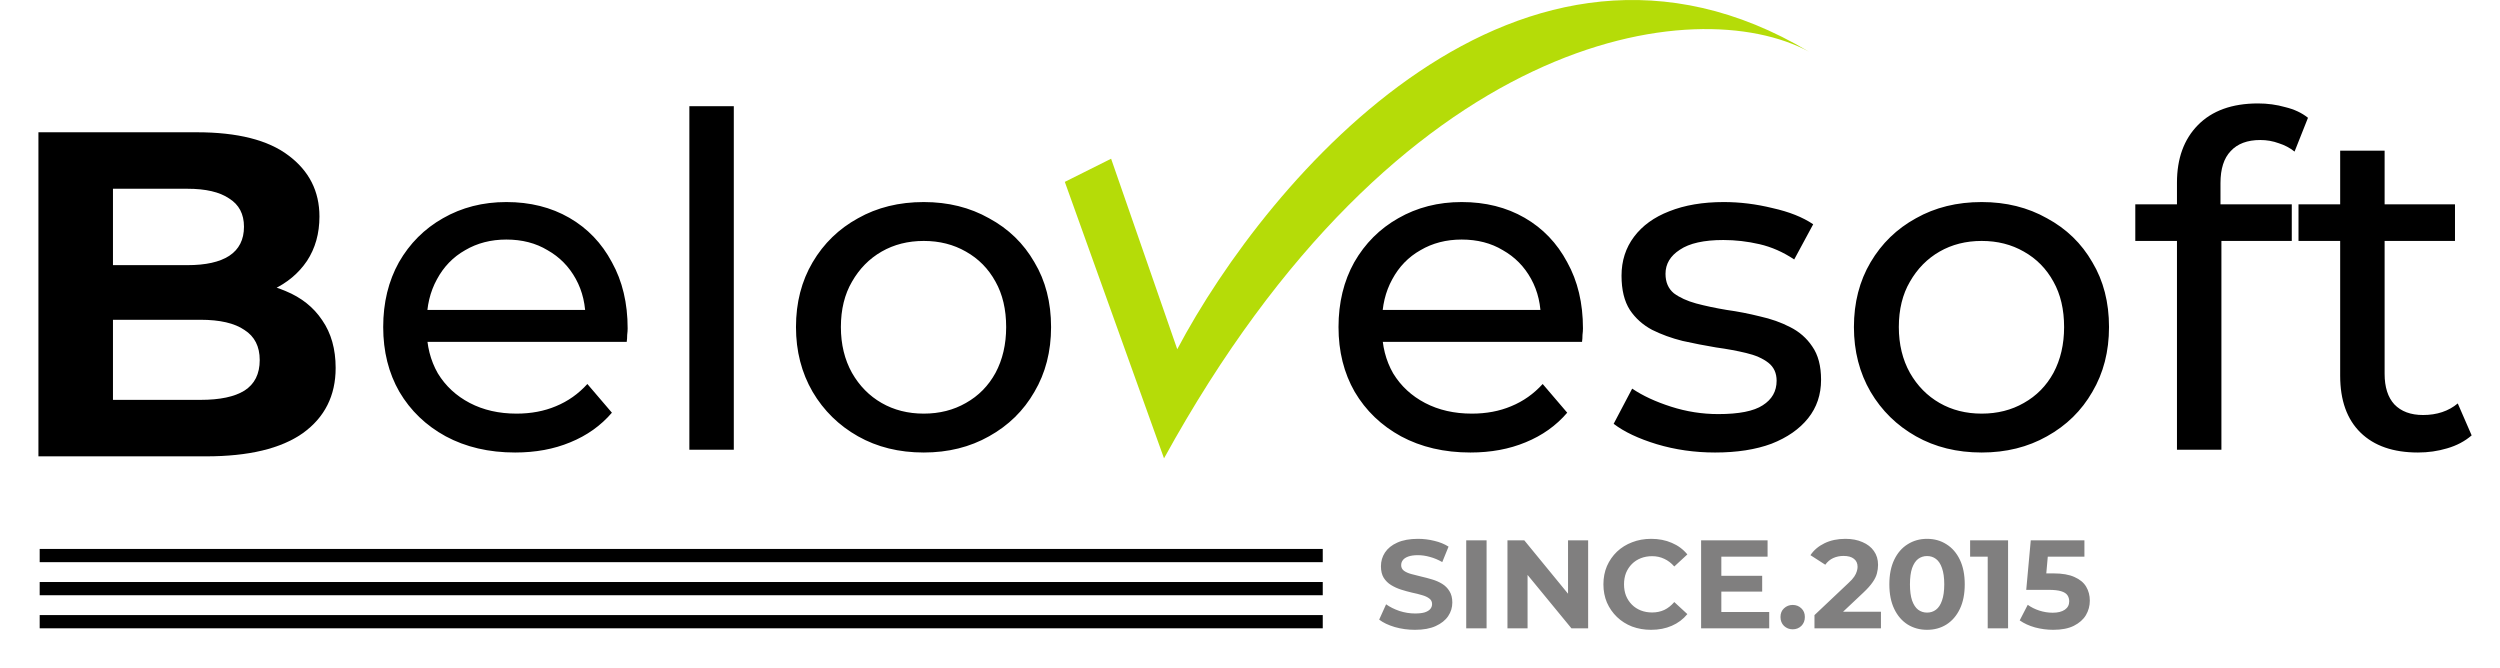
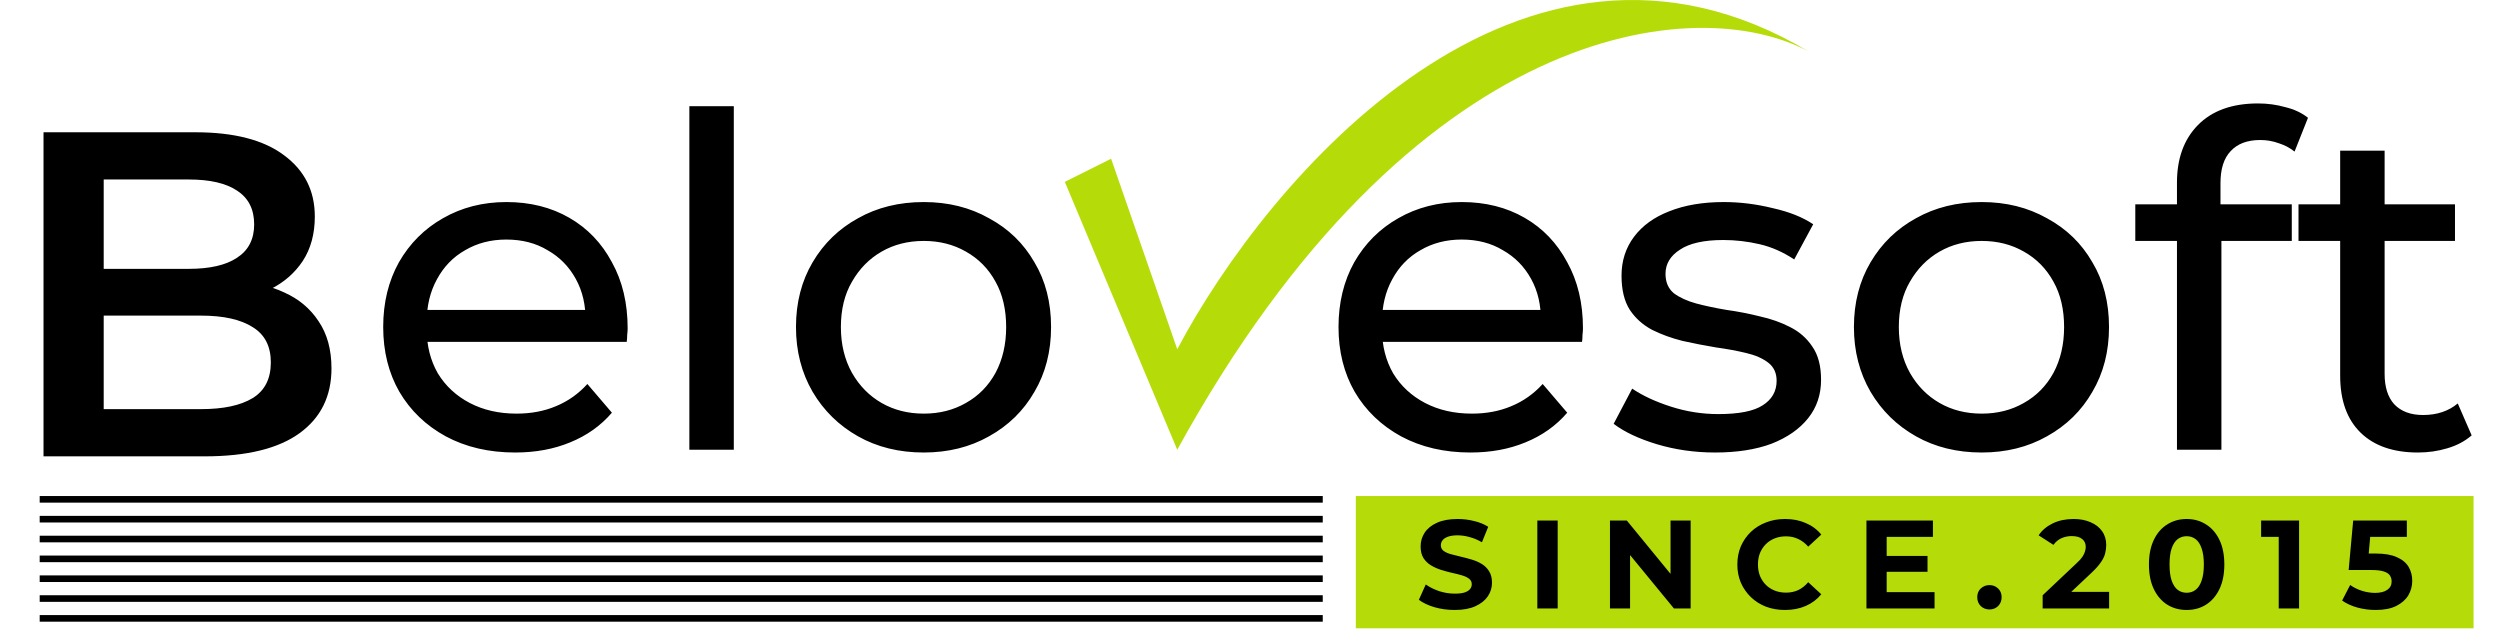
- <svg xmlns="http://www.w3.org/2000/svg" width="378" height="101" viewBox="0 0 378 101" fill="none">
+ <svg xmlns="http://www.w3.org/2000/svg" width="378" height="95" viewBox="0 0 378 95" fill="none">
  <path d="M77.89 68.42C73.923 68.42 70.423 67.603 67.39 65.97C64.403 64.337 62.07 62.097 60.39 59.25C58.757 56.403 57.94 53.137 57.94 49.45C57.94 45.763 58.733 42.497 60.32 39.65C61.953 36.803 64.17 34.587 66.97 33C69.817 31.367 73.013 30.55 76.56 30.55C80.153 30.55 83.327 31.343 86.08 32.93C88.833 34.517 90.98 36.757 92.52 39.65C94.107 42.497 94.9 45.833 94.9 49.66C94.9 49.94 94.877 50.267 94.83 50.64C94.83 51.013 94.807 51.363 94.76 51.69H63.19V46.86H91.26L88.53 48.54C88.577 46.16 88.087 44.037 87.06 42.17C86.033 40.303 84.61 38.857 82.79 37.83C81.017 36.757 78.94 36.22 76.56 36.22C74.227 36.22 72.15 36.757 70.33 37.83C68.51 38.857 67.087 40.327 66.06 42.24C65.033 44.107 64.52 46.253 64.52 48.68V49.8C64.52 52.273 65.08 54.49 66.2 56.45C67.367 58.363 68.977 59.857 71.03 60.93C73.083 62.003 75.44 62.54 78.1 62.54C80.293 62.54 82.277 62.167 84.05 61.42C85.87 60.673 87.457 59.553 88.81 58.06L92.52 62.4C90.84 64.36 88.74 65.853 86.22 66.88C83.747 67.907 80.97 68.42 77.89 68.42ZM104.231 68V16.06H110.951V68H104.231ZM139.672 68.42C135.939 68.42 132.625 67.603 129.732 65.97C126.839 64.337 124.552 62.097 122.872 59.25C121.192 56.357 120.352 53.09 120.352 49.45C120.352 45.763 121.192 42.497 122.872 39.65C124.552 36.803 126.839 34.587 129.732 33C132.625 31.367 135.939 30.55 139.672 30.55C143.359 30.55 146.649 31.367 149.542 33C152.482 34.587 154.769 36.803 156.402 39.65C158.082 42.45 158.922 45.717 158.922 49.45C158.922 53.137 158.082 56.403 156.402 59.25C154.769 62.097 152.482 64.337 149.542 65.97C146.649 67.603 143.359 68.42 139.672 68.42ZM139.672 62.54C142.052 62.54 144.175 62.003 146.042 60.93C147.955 59.857 149.449 58.34 150.522 56.38C151.595 54.373 152.132 52.063 152.132 49.45C152.132 46.79 151.595 44.503 150.522 42.59C149.449 40.63 147.955 39.113 146.042 38.04C144.175 36.967 142.052 36.43 139.672 36.43C137.292 36.43 135.169 36.967 133.302 38.04C131.435 39.113 129.942 40.63 128.822 42.59C127.702 44.503 127.142 46.79 127.142 49.45C127.142 52.063 127.702 54.373 128.822 56.38C129.942 58.34 131.435 59.857 133.302 60.93C135.169 62.003 137.292 62.54 139.672 62.54ZM222.333 68.42C218.367 68.42 214.867 67.603 211.833 65.97C208.847 64.337 206.513 62.097 204.833 59.25C203.2 56.403 202.383 53.137 202.383 49.45C202.383 45.763 203.177 42.497 204.763 39.65C206.397 36.803 208.613 34.587 211.413 33C214.26 31.367 217.457 30.55 221.003 30.55C224.597 30.55 227.77 31.343 230.523 32.93C233.277 34.517 235.423 36.757 236.963 39.65C238.55 42.497 239.343 45.833 239.343 49.66C239.343 49.94 239.32 50.267 239.273 50.64C239.273 51.013 239.25 51.363 239.203 51.69H207.633V46.86H235.703L232.973 48.54C233.02 46.16 232.53 44.037 231.503 42.17C230.477 40.303 229.053 38.857 227.233 37.83C225.46 36.757 223.383 36.22 221.003 36.22C218.67 36.22 216.593 36.757 214.773 37.83C212.953 38.857 211.53 40.327 210.503 42.24C209.477 44.107 208.963 46.253 208.963 48.68V49.8C208.963 52.273 209.523 54.49 210.643 56.45C211.81 58.363 213.42 59.857 215.473 60.93C217.527 62.003 219.883 62.54 222.543 62.54C224.737 62.54 226.72 62.167 228.493 61.42C230.313 60.673 231.9 59.553 233.253 58.06L236.963 62.4C235.283 64.36 233.183 65.853 230.663 66.88C228.19 67.907 225.413 68.42 222.333 68.42ZM259.315 68.42C256.235 68.42 253.295 68 250.495 67.16C247.741 66.32 245.571 65.293 243.985 64.08L246.785 58.76C248.371 59.833 250.331 60.743 252.665 61.49C254.998 62.237 257.378 62.61 259.805 62.61C262.931 62.61 265.171 62.167 266.525 61.28C267.925 60.393 268.625 59.157 268.625 57.57C268.625 56.403 268.205 55.493 267.365 54.84C266.525 54.187 265.405 53.697 264.005 53.37C262.651 53.043 261.135 52.763 259.455 52.53C257.775 52.25 256.095 51.923 254.415 51.55C252.735 51.13 251.195 50.57 249.795 49.87C248.395 49.123 247.275 48.12 246.435 46.86C245.595 45.553 245.175 43.827 245.175 41.68C245.175 39.44 245.805 37.48 247.065 35.8C248.325 34.12 250.098 32.837 252.385 31.95C254.718 31.017 257.471 30.55 260.645 30.55C263.071 30.55 265.521 30.853 267.995 31.46C270.515 32.02 272.568 32.837 274.155 33.91L271.285 39.23C269.605 38.11 267.855 37.34 266.035 36.92C264.215 36.5 262.395 36.29 260.575 36.29C257.635 36.29 255.441 36.78 253.995 37.76C252.548 38.693 251.825 39.907 251.825 41.4C251.825 42.66 252.245 43.64 253.085 44.34C253.971 44.993 255.091 45.507 256.445 45.88C257.845 46.253 259.385 46.58 261.065 46.86C262.745 47.093 264.425 47.42 266.105 47.84C267.785 48.213 269.301 48.75 270.655 49.45C272.055 50.15 273.175 51.13 274.015 52.39C274.901 53.65 275.345 55.33 275.345 57.43C275.345 59.67 274.691 61.607 273.385 63.24C272.078 64.873 270.235 66.157 267.855 67.09C265.475 67.977 262.628 68.42 259.315 68.42ZM299.633 68.42C295.9 68.42 292.586 67.603 289.693 65.97C286.8 64.337 284.513 62.097 282.833 59.25C281.153 56.357 280.313 53.09 280.313 49.45C280.313 45.763 281.153 42.497 282.833 39.65C284.513 36.803 286.8 34.587 289.693 33C292.586 31.367 295.9 30.55 299.633 30.55C303.32 30.55 306.61 31.367 309.503 33C312.443 34.587 314.73 36.803 316.363 39.65C318.043 42.45 318.883 45.717 318.883 49.45C318.883 53.137 318.043 56.403 316.363 59.25C314.73 62.097 312.443 64.337 309.503 65.97C306.61 67.603 303.32 68.42 299.633 68.42ZM299.633 62.54C302.013 62.54 304.136 62.003 306.003 60.93C307.916 59.857 309.41 58.34 310.483 56.38C311.556 54.373 312.093 52.063 312.093 49.45C312.093 46.79 311.556 44.503 310.483 42.59C309.41 40.63 307.916 39.113 306.003 38.04C304.136 36.967 302.013 36.43 299.633 36.43C297.253 36.43 295.13 36.967 293.263 38.04C291.396 39.113 289.903 40.63 288.783 42.59C287.663 44.503 287.103 46.79 287.103 49.45C287.103 52.063 287.663 54.373 288.783 56.38C289.903 58.34 291.396 59.857 293.263 60.93C295.13 62.003 297.253 62.54 299.633 62.54ZM329.157 68V27.61C329.157 23.97 330.207 21.077 332.307 18.93C334.453 16.737 337.487 15.64 341.407 15.64C342.853 15.64 344.23 15.827 345.537 16.2C346.89 16.527 348.033 17.063 348.967 17.81L346.937 22.92C346.237 22.36 345.443 21.94 344.557 21.66C343.67 21.333 342.737 21.17 341.757 21.17C339.797 21.17 338.303 21.73 337.277 22.85C336.25 23.923 335.737 25.533 335.737 27.68V32.65L335.877 35.73V68H329.157ZM322.857 36.43V30.9H346.517V36.43H322.857ZM365.594 68.42C361.861 68.42 358.968 67.417 356.914 65.41C354.861 63.403 353.834 60.533 353.834 56.8V22.78H360.554V56.52C360.554 58.527 361.044 60.067 362.024 61.14C363.051 62.213 364.498 62.75 366.364 62.75C368.464 62.75 370.214 62.167 371.614 61L373.714 65.83C372.688 66.717 371.451 67.37 370.004 67.79C368.604 68.21 367.134 68.42 365.594 68.42ZM347.534 36.43V30.9H371.194V36.43H347.534Z" fill="black" />
-   <path d="M213.947 95.228C212.883 95.228 211.863 95.089 210.888 94.81C209.913 94.519 209.127 94.145 208.532 93.689L209.577 91.371C210.147 91.776 210.818 92.112 211.591 92.378C212.376 92.631 213.168 92.758 213.966 92.758C214.574 92.758 215.062 92.701 215.429 92.587C215.809 92.46 216.088 92.289 216.265 92.074C216.442 91.859 216.531 91.612 216.531 91.333C216.531 90.978 216.392 90.7 216.113 90.497C215.834 90.282 215.467 90.111 215.011 89.984C214.555 89.845 214.048 89.718 213.491 89.604C212.946 89.477 212.395 89.325 211.838 89.148C211.293 88.971 210.793 88.743 210.337 88.464C209.881 88.185 209.507 87.818 209.216 87.362C208.937 86.906 208.798 86.323 208.798 85.614C208.798 84.854 209.001 84.164 209.406 83.543C209.824 82.91 210.445 82.409 211.268 82.042C212.104 81.662 213.149 81.472 214.403 81.472C215.239 81.472 216.062 81.573 216.873 81.776C217.684 81.966 218.399 82.257 219.02 82.65L218.07 84.987C217.449 84.632 216.829 84.373 216.208 84.208C215.587 84.031 214.979 83.942 214.384 83.942C213.789 83.942 213.301 84.012 212.921 84.151C212.541 84.29 212.269 84.474 212.104 84.702C211.939 84.917 211.857 85.171 211.857 85.462C211.857 85.804 211.996 86.083 212.275 86.298C212.554 86.501 212.921 86.665 213.377 86.792C213.833 86.919 214.333 87.045 214.878 87.172C215.435 87.299 215.986 87.444 216.531 87.609C217.088 87.774 217.595 87.995 218.051 88.274C218.507 88.553 218.874 88.92 219.153 89.376C219.444 89.832 219.59 90.408 219.59 91.105C219.59 91.852 219.381 92.536 218.963 93.157C218.545 93.778 217.918 94.278 217.082 94.658C216.259 95.038 215.214 95.228 213.947 95.228ZM221.693 95V81.7H224.771V95H221.693ZM227.928 95V81.7H230.474L238.321 91.276H237.086V81.7H240.126V95H237.599L229.733 85.424H230.968V95H227.928ZM249.637 95.228C248.611 95.228 247.655 95.063 246.768 94.734C245.894 94.392 245.134 93.911 244.488 93.29C243.842 92.669 243.336 91.941 242.968 91.105C242.614 90.269 242.436 89.351 242.436 88.35C242.436 87.349 242.614 86.431 242.968 85.595C243.336 84.759 243.842 84.031 244.488 83.41C245.147 82.789 245.913 82.314 246.787 81.985C247.661 81.643 248.618 81.472 249.656 81.472C250.809 81.472 251.848 81.675 252.772 82.08C253.71 82.473 254.495 83.055 255.128 83.828L253.152 85.652C252.696 85.133 252.19 84.746 251.632 84.493C251.075 84.227 250.467 84.094 249.808 84.094C249.188 84.094 248.618 84.195 248.098 84.398C247.579 84.601 247.129 84.892 246.749 85.272C246.369 85.652 246.072 86.102 245.856 86.621C245.654 87.14 245.552 87.717 245.552 88.35C245.552 88.983 245.654 89.56 245.856 90.079C246.072 90.598 246.369 91.048 246.749 91.428C247.129 91.808 247.579 92.099 248.098 92.302C248.618 92.505 249.188 92.606 249.808 92.606C250.467 92.606 251.075 92.479 251.632 92.226C252.19 91.96 252.696 91.561 253.152 91.029L255.128 92.853C254.495 93.626 253.71 94.215 252.772 94.62C251.848 95.025 250.803 95.228 249.637 95.228ZM260.038 87.058H266.441V89.452H260.038V87.058ZM260.266 92.53H267.505V95H257.207V81.7H267.258V84.17H260.266V92.53ZM271.052 95.152C270.545 95.152 270.108 94.981 269.741 94.639C269.386 94.284 269.209 93.835 269.209 93.29C269.209 92.745 269.386 92.308 269.741 91.979C270.108 91.637 270.545 91.466 271.052 91.466C271.571 91.466 272.008 91.637 272.363 91.979C272.717 92.308 272.895 92.745 272.895 93.29C272.895 93.835 272.717 94.284 272.363 94.639C272.008 94.981 271.571 95.152 271.052 95.152ZM274.348 95V93.005L279.478 88.16C279.883 87.793 280.181 87.463 280.371 87.172C280.561 86.881 280.687 86.615 280.751 86.374C280.827 86.133 280.865 85.912 280.865 85.709C280.865 85.177 280.681 84.772 280.314 84.493C279.959 84.202 279.433 84.056 278.737 84.056C278.179 84.056 277.66 84.164 277.179 84.379C276.71 84.594 276.311 84.93 275.982 85.386L273.74 83.942C274.246 83.182 274.956 82.58 275.868 82.137C276.78 81.694 277.831 81.472 279.022 81.472C280.01 81.472 280.871 81.637 281.606 81.966C282.353 82.283 282.929 82.732 283.335 83.315C283.753 83.898 283.962 84.594 283.962 85.405C283.962 85.836 283.905 86.266 283.791 86.697C283.689 87.115 283.474 87.558 283.145 88.027C282.828 88.496 282.359 89.021 281.739 89.604L277.483 93.613L276.894 92.492H284.399V95H274.348ZM291.369 95.228C290.279 95.228 289.304 94.962 288.443 94.43C287.581 93.885 286.904 93.1 286.41 92.074C285.916 91.048 285.669 89.807 285.669 88.35C285.669 86.893 285.916 85.652 286.41 84.626C286.904 83.6 287.581 82.821 288.443 82.289C289.304 81.744 290.279 81.472 291.369 81.472C292.471 81.472 293.446 81.744 294.295 82.289C295.156 82.821 295.834 83.6 296.328 84.626C296.822 85.652 297.069 86.893 297.069 88.35C297.069 89.807 296.822 91.048 296.328 92.074C295.834 93.1 295.156 93.885 294.295 94.43C293.446 94.962 292.471 95.228 291.369 95.228ZM291.369 92.625C291.888 92.625 292.338 92.479 292.718 92.188C293.11 91.897 293.414 91.434 293.63 90.801C293.858 90.168 293.972 89.351 293.972 88.35C293.972 87.349 293.858 86.532 293.63 85.899C293.414 85.266 293.11 84.803 292.718 84.512C292.338 84.221 291.888 84.075 291.369 84.075C290.862 84.075 290.412 84.221 290.02 84.512C289.64 84.803 289.336 85.266 289.108 85.899C288.892 86.532 288.785 87.349 288.785 88.35C288.785 89.351 288.892 90.168 289.108 90.801C289.336 91.434 289.64 91.897 290.02 92.188C290.412 92.479 290.862 92.625 291.369 92.625ZM300.542 95V82.84L301.872 84.17H297.882V81.7H303.62V95H300.542ZM310.452 95.228C309.528 95.228 308.609 95.108 307.697 94.867C306.798 94.614 306.025 94.259 305.379 93.803L306.595 91.447C307.102 91.814 307.685 92.106 308.343 92.321C309.015 92.536 309.692 92.644 310.376 92.644C311.149 92.644 311.757 92.492 312.2 92.188C312.644 91.884 312.865 91.46 312.865 90.915C312.865 90.573 312.777 90.269 312.599 90.003C312.422 89.737 312.105 89.534 311.649 89.395C311.206 89.256 310.579 89.186 309.768 89.186H306.367L307.051 81.7H315.164V84.17H308.153L309.749 82.764L309.274 88.103L307.678 86.697H310.49C311.808 86.697 312.865 86.881 313.663 87.248C314.474 87.603 315.063 88.09 315.43 88.711C315.798 89.332 315.981 90.035 315.981 90.82C315.981 91.605 315.785 92.334 315.392 93.005C315 93.664 314.392 94.202 313.568 94.62C312.758 95.025 311.719 95.228 310.452 95.228Z" fill="#807F7F" />
-   <path d="M5.81 69V20H29.75C35.91 20 40.53 21.167 43.61 23.5C46.737 25.833 48.3 28.913 48.3 32.74C48.3 35.307 47.67 37.547 46.41 39.46C45.15 41.327 43.423 42.773 41.23 43.8C39.037 44.827 36.517 45.34 33.67 45.34L35 42.47C38.08 42.47 40.81 42.983 43.19 44.01C45.57 44.99 47.413 46.46 48.72 48.42C50.073 50.38 50.75 52.783 50.75 55.63C50.75 59.83 49.093 63.12 45.78 65.5C42.467 67.833 37.59 69 31.15 69H5.81ZM17.08 60.46H30.31C33.25 60.46 35.467 59.993 36.96 59.06C38.5 58.08 39.27 56.54 39.27 54.44C39.27 52.387 38.5 50.87 36.96 49.89C35.467 48.863 33.25 48.35 30.31 48.35H16.24V40.09H28.35C31.103 40.09 33.203 39.623 34.65 38.69C36.143 37.71 36.89 36.24 36.89 34.28C36.89 32.367 36.143 30.943 34.65 30.01C33.203 29.03 31.103 28.54 28.35 28.54H17.08V60.46Z" fill="black" />
-   <rect x="6" y="83" width="194" height="2" fill="black" />
-   <rect x="6" y="88" width="194" height="2" fill="black" />
-   <rect x="6" y="93" width="194" height="2" fill="black" />
-   <path d="M168 24L178 52.803C191.667 26.97 229.9 -18.197 273.5 7.803C256.5 -1.364 211.6 4.503 176 69.303L161 27.5L168 24Z" fill="#B5DC08" />
+   <rect x="205" y="75" width="169" height="20" fill="#B5DC08" />
+   <path d="M219.947 92.228C218.883 92.228 217.863 92.089 216.888 91.81C215.913 91.519 215.127 91.145 214.532 90.689L215.577 88.371C216.147 88.776 216.818 89.112 217.591 89.378C218.376 89.631 219.168 89.758 219.966 89.758C220.574 89.758 221.062 89.701 221.429 89.587C221.809 89.46 222.088 89.289 222.265 89.074C222.442 88.859 222.531 88.612 222.531 88.333C222.531 87.978 222.392 87.7 222.113 87.497C221.834 87.282 221.467 87.111 221.011 86.984C220.555 86.845 220.048 86.718 219.491 86.604C218.946 86.477 218.395 86.325 217.838 86.148C217.293 85.971 216.793 85.743 216.337 85.464C215.881 85.185 215.507 84.818 215.216 84.362C214.937 83.906 214.798 83.323 214.798 82.614C214.798 81.854 215.001 81.164 215.406 80.543C215.824 79.91 216.445 79.409 217.268 79.042C218.104 78.662 219.149 78.472 220.403 78.472C221.239 78.472 222.062 78.573 222.873 78.776C223.684 78.966 224.399 79.257 225.02 79.65L224.07 81.987C223.449 81.632 222.829 81.373 222.208 81.208C221.587 81.031 220.979 80.942 220.384 80.942C219.789 80.942 219.301 81.012 218.921 81.151C218.541 81.29 218.269 81.474 218.104 81.702C217.939 81.917 217.857 82.171 217.857 82.462C217.857 82.804 217.996 83.083 218.275 83.298C218.554 83.501 218.921 83.665 219.377 83.792C219.833 83.919 220.333 84.045 220.878 84.172C221.435 84.299 221.986 84.444 222.531 84.609C223.088 84.774 223.595 84.995 224.051 85.274C224.507 85.553 224.874 85.92 225.153 86.376C225.444 86.832 225.59 87.408 225.59 88.105C225.59 88.852 225.381 89.536 224.963 90.157C224.545 90.778 223.918 91.278 223.082 91.658C222.259 92.038 221.214 92.228 219.947 92.228ZM232.443 92V78.7H235.521V92H232.443ZM243.428 92V78.7H245.974L253.821 88.276H252.586V78.7H255.626V92H253.099L245.233 82.424H246.468V92H243.428ZM269.887 92.228C268.861 92.228 267.905 92.063 267.018 91.734C266.144 91.392 265.384 90.911 264.738 90.29C264.092 89.669 263.586 88.941 263.218 88.105C262.864 87.269 262.686 86.351 262.686 85.35C262.686 84.349 262.864 83.431 263.218 82.595C263.586 81.759 264.092 81.031 264.738 80.41C265.397 79.789 266.163 79.314 267.037 78.985C267.911 78.643 268.868 78.472 269.906 78.472C271.059 78.472 272.098 78.675 273.022 79.08C273.96 79.473 274.745 80.055 275.378 80.828L273.402 82.652C272.946 82.133 272.44 81.746 271.882 81.493C271.325 81.227 270.717 81.094 270.058 81.094C269.438 81.094 268.868 81.195 268.348 81.398C267.829 81.601 267.379 81.892 266.999 82.272C266.619 82.652 266.322 83.102 266.106 83.621C265.904 84.14 265.802 84.717 265.802 85.35C265.802 85.983 265.904 86.56 266.106 87.079C266.322 87.598 266.619 88.048 266.999 88.428C267.379 88.808 267.829 89.099 268.348 89.302C268.868 89.505 269.438 89.606 270.058 89.606C270.717 89.606 271.325 89.479 271.882 89.226C272.44 88.96 272.946 88.561 273.402 88.029L275.378 89.853C274.745 90.626 273.96 91.215 273.022 91.62C272.098 92.025 271.053 92.228 269.887 92.228ZM285.038 84.058H291.441V86.452H285.038V84.058ZM285.266 89.53H292.505V92H282.207V78.7H292.258V81.17H285.266V89.53ZM300.802 92.152C300.295 92.152 299.858 91.981 299.491 91.639C299.136 91.284 298.959 90.835 298.959 90.29C298.959 89.745 299.136 89.308 299.491 88.979C299.858 88.637 300.295 88.466 300.802 88.466C301.321 88.466 301.758 88.637 302.113 88.979C302.467 89.308 302.645 89.745 302.645 90.29C302.645 90.835 302.467 91.284 302.113 91.639C301.758 91.981 301.321 92.152 300.802 92.152ZM308.848 92V90.005L313.978 85.16C314.383 84.793 314.681 84.463 314.871 84.172C315.061 83.881 315.187 83.615 315.251 83.374C315.327 83.133 315.365 82.912 315.365 82.709C315.365 82.177 315.181 81.772 314.814 81.493C314.459 81.202 313.933 81.056 313.237 81.056C312.679 81.056 312.16 81.164 311.679 81.379C311.21 81.594 310.811 81.93 310.482 82.386L308.24 80.942C308.746 80.182 309.456 79.58 310.368 79.137C311.28 78.694 312.331 78.472 313.522 78.472C314.51 78.472 315.371 78.637 316.106 78.966C316.853 79.283 317.429 79.732 317.835 80.315C318.253 80.898 318.462 81.594 318.462 82.405C318.462 82.836 318.405 83.266 318.291 83.697C318.189 84.115 317.974 84.558 317.645 85.027C317.328 85.496 316.859 86.021 316.239 86.604L311.983 90.613L311.394 89.492H318.899V92H308.848ZM330.619 92.228C329.529 92.228 328.554 91.962 327.693 91.43C326.831 90.885 326.154 90.1 325.66 89.074C325.166 88.048 324.919 86.807 324.919 85.35C324.919 83.893 325.166 82.652 325.66 81.626C326.154 80.6 326.831 79.821 327.693 79.289C328.554 78.744 329.529 78.472 330.619 78.472C331.721 78.472 332.696 78.744 333.545 79.289C334.406 79.821 335.084 80.6 335.578 81.626C336.072 82.652 336.319 83.893 336.319 85.35C336.319 86.807 336.072 88.048 335.578 89.074C335.084 90.1 334.406 90.885 333.545 91.43C332.696 91.962 331.721 92.228 330.619 92.228ZM330.619 89.625C331.138 89.625 331.588 89.479 331.968 89.188C332.36 88.897 332.664 88.434 332.88 87.801C333.108 87.168 333.222 86.351 333.222 85.35C333.222 84.349 333.108 83.532 332.88 82.899C332.664 82.266 332.36 81.803 331.968 81.512C331.588 81.221 331.138 81.075 330.619 81.075C330.112 81.075 329.662 81.221 329.27 81.512C328.89 81.803 328.586 82.266 328.358 82.899C328.142 83.532 328.035 84.349 328.035 85.35C328.035 86.351 328.142 87.168 328.358 87.801C328.586 88.434 328.89 88.897 329.27 89.188C329.662 89.479 330.112 89.625 330.619 89.625ZM344.542 92V79.84L345.872 81.17H341.882V78.7H347.62V92H344.542ZM359.202 92.228C358.278 92.228 357.359 92.108 356.447 91.867C355.548 91.614 354.775 91.259 354.129 90.803L355.345 88.447C355.852 88.814 356.435 89.106 357.093 89.321C357.765 89.536 358.442 89.644 359.126 89.644C359.899 89.644 360.507 89.492 360.95 89.188C361.394 88.884 361.615 88.46 361.615 87.915C361.615 87.573 361.527 87.269 361.349 87.003C361.172 86.737 360.855 86.534 360.399 86.395C359.956 86.256 359.329 86.186 358.518 86.186H355.117L355.801 78.7H363.914V81.17H356.903L358.499 79.764L358.024 85.103L356.428 83.697H359.24C360.558 83.697 361.615 83.881 362.413 84.248C363.224 84.603 363.813 85.09 364.18 85.711C364.548 86.332 364.731 87.035 364.731 87.82C364.731 88.605 364.535 89.334 364.142 90.005C363.75 90.664 363.142 91.202 362.318 91.62C361.508 92.025 360.469 92.228 359.202 92.228Z" fill="black" />
+   <path d="M6.58 69V20H29.54C35.42 20 39.9 21.167 42.98 23.5C46.06 25.787 47.6 28.867 47.6 32.74C47.6 35.353 46.993 37.593 45.78 39.46C44.567 41.28 42.933 42.703 40.88 43.73C38.873 44.71 36.68 45.2 34.3 45.2L35.56 42.68C38.313 42.68 40.787 43.193 42.98 44.22C45.173 45.2 46.9 46.647 48.16 48.56C49.467 50.473 50.12 52.853 50.12 55.7C50.12 59.9 48.51 63.167 45.29 65.5C42.07 67.833 37.287 69 30.94 69H6.58ZM15.68 61.86H30.38C33.787 61.86 36.4 61.3 38.22 60.18C40.04 59.06 40.95 57.263 40.95 54.79C40.95 52.363 40.04 50.59 38.22 49.47C36.4 48.303 33.787 47.72 30.38 47.72H14.98V40.65H28.56C31.733 40.65 34.16 40.09 35.84 38.97C37.567 37.85 38.43 36.17 38.43 33.93C38.43 31.643 37.567 29.94 35.84 28.82C34.16 27.7 31.733 27.14 28.56 27.14H15.68V61.86Z" fill="black" />
+   <rect x="6" y="75" width="194" height="1" fill="black" />
+   <rect x="6" y="78" width="194" height="1" fill="black" />
+   <rect x="6" y="93" width="194" height="1" fill="black" />
+   <rect x="6" y="81" width="194" height="1" fill="black" />
+   <rect x="6" y="84" width="194" height="1" fill="black" />
+   <rect x="6" y="87" width="194" height="1" fill="black" />
+   <rect x="6" y="90" width="194" height="1" fill="black" />
+   <path d="M168 24L178 52.803C191.667 26.97 229.9 -18.197 273.5 7.803C256.5 -1.364 213.6 3.2 178 68L161 27.5L168 24Z" fill="#B5DC08" />
</svg>
